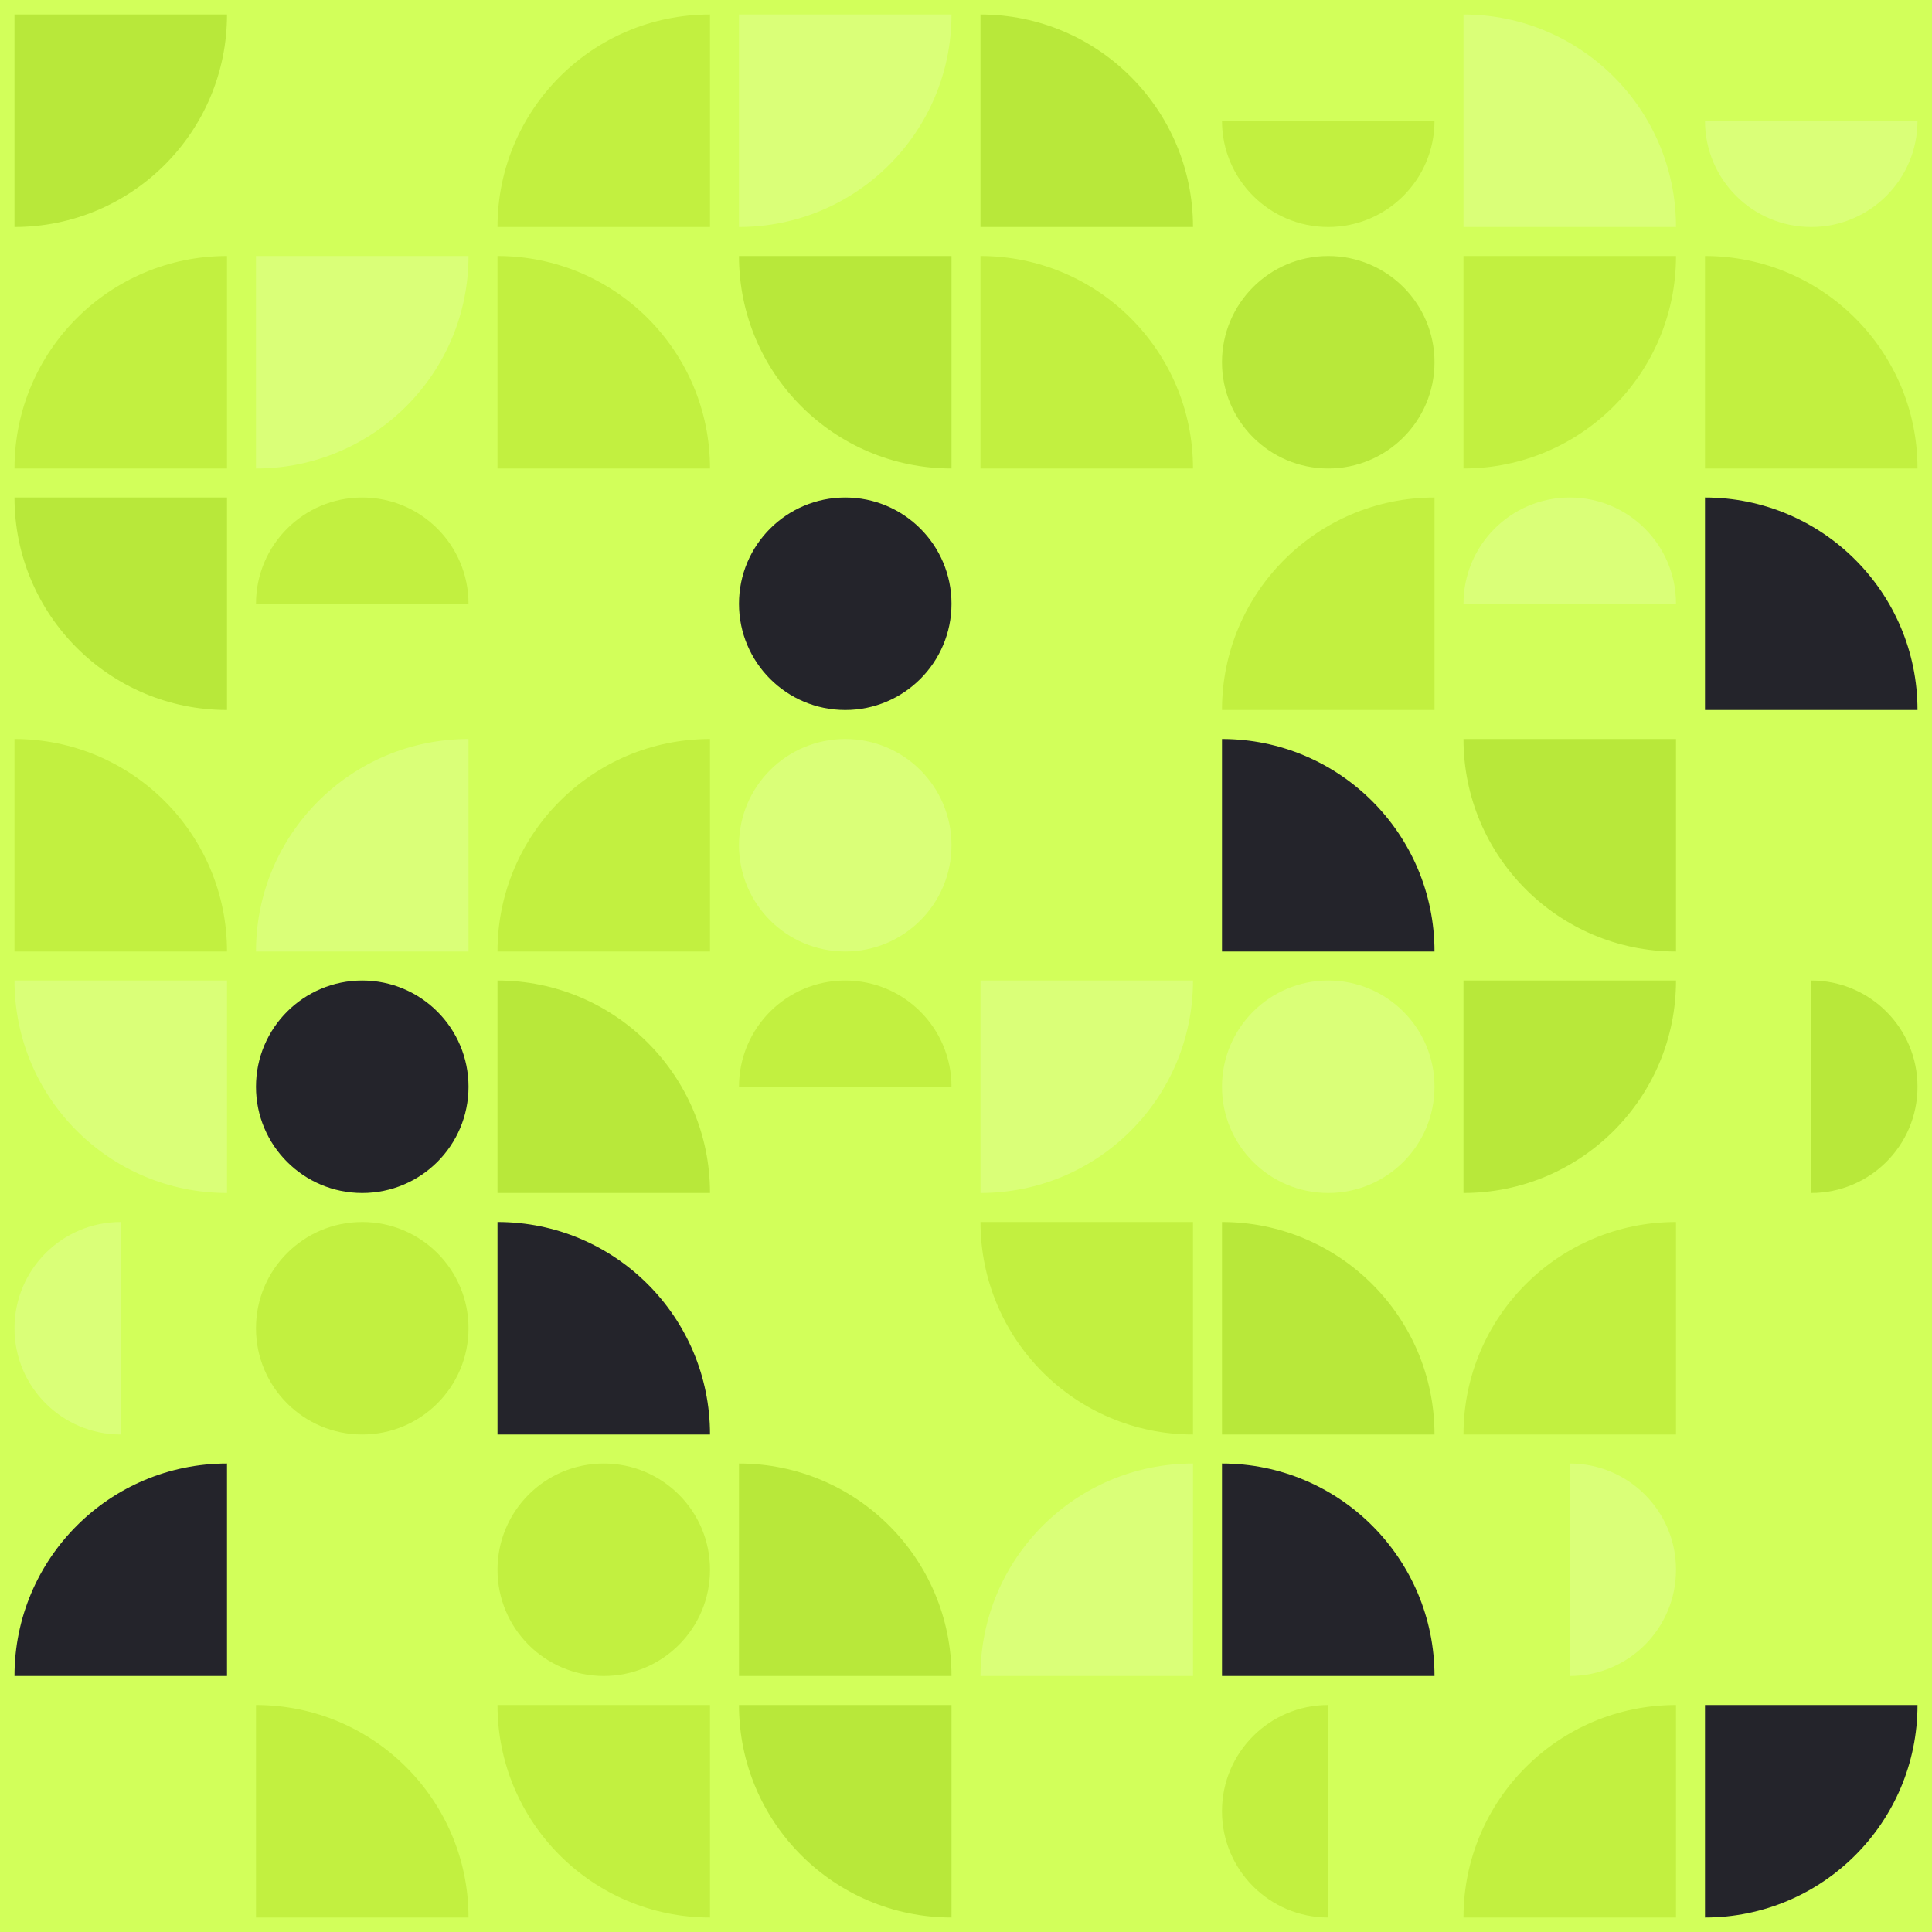
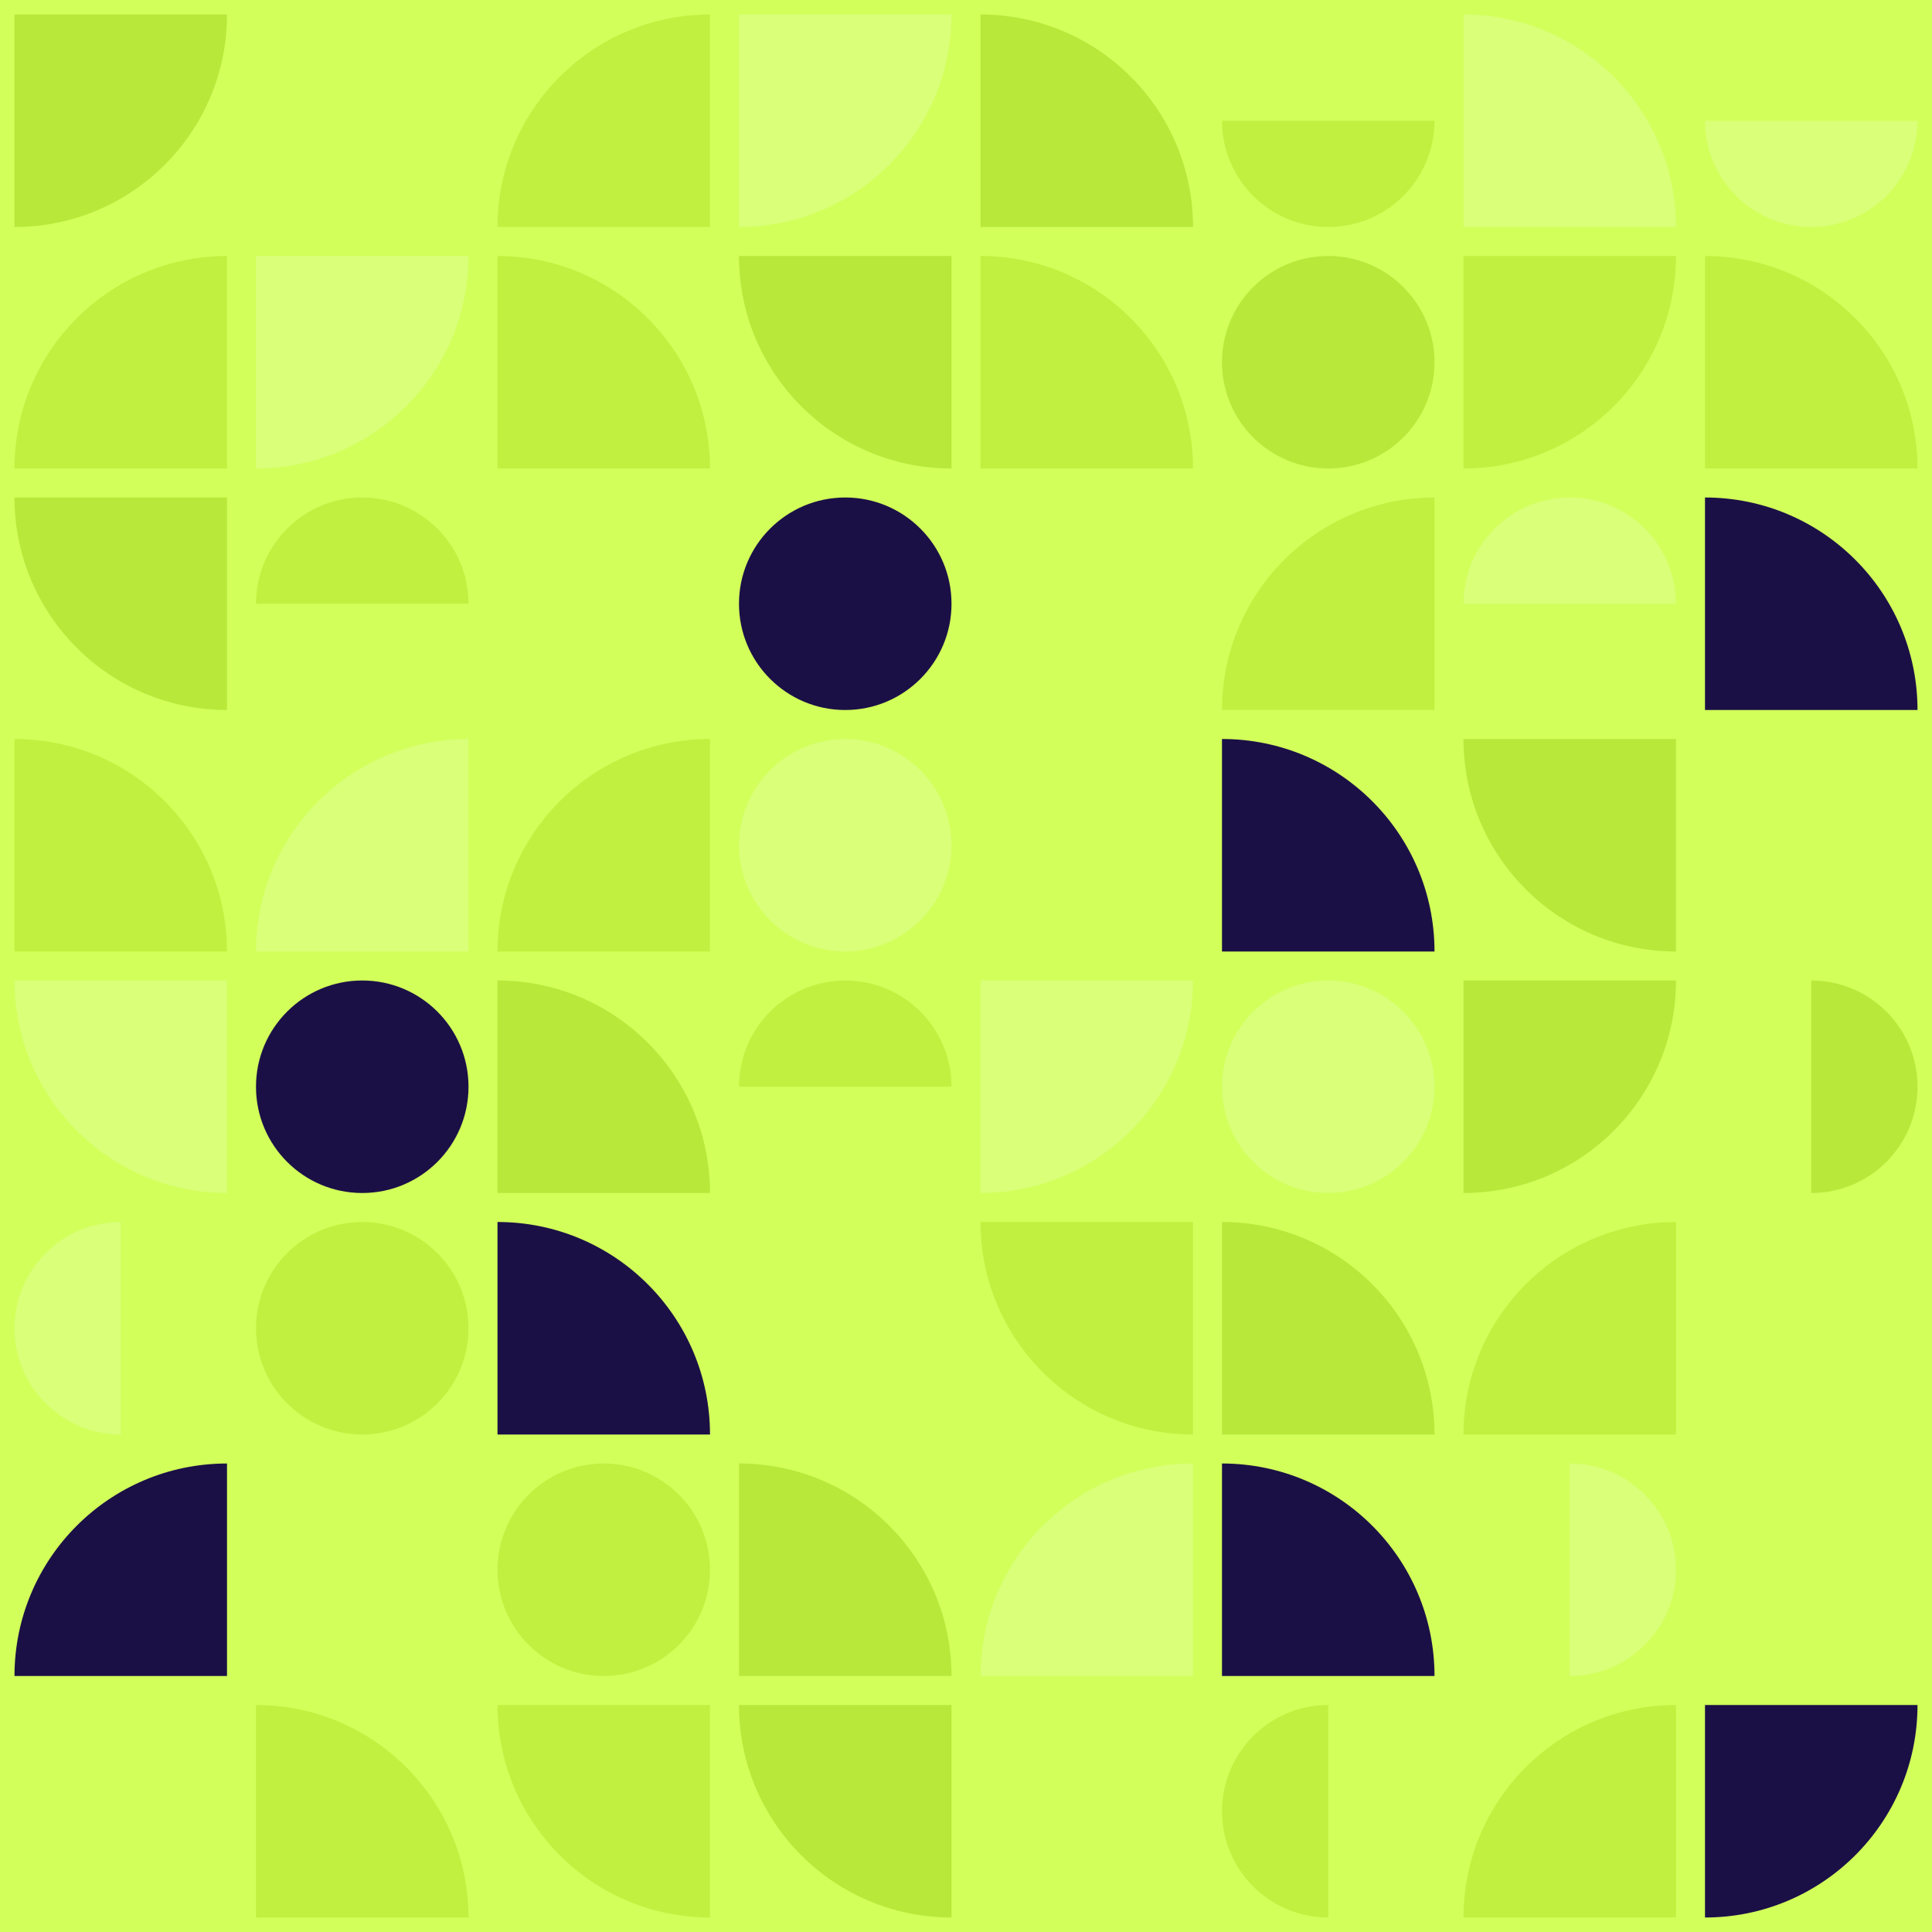
<svg xmlns="http://www.w3.org/2000/svg" viewBox="0 0 960 960" width="960" height="960">
  <rect width="960" height="960" fill="#D2FF5A" />
  <path d="M7.2,112.8 V7.2 A105.6,105.6 0 0,1 112.8,112.8 Z" fill="#B8E83A" transform="rotate(90 60.0 60.0)" />
  <path d="M247.2,112.8 V7.2 A105.6,105.6 0 0,1 352.8,112.8 Z" fill="#C2F040" transform="rotate(270 300.0 60.0)" />
  <path d="M367.2,112.8 V7.2 A105.6,105.6 0 0,1 472.8,112.8 Z" fill="#DAFF78" transform="rotate(90 420.0 60.0)" />
  <path d="M487.2,112.8 V7.2 A105.6,105.6 0 0,1 592.8,112.8 Z" fill="#B8E83A" transform="rotate(0 540.0 60.0)" />
  <path d="M607.2,60.0 A52.8,52.8 0 0,1 712.8,60.0 Z" fill="#C2F040" transform="rotate(180 660.0 60.0)" />
  <path d="M727.2,112.8 V7.2 A105.6,105.6 0 0,1 832.8,112.8 Z" fill="#DAFF78" transform="rotate(0 780.0 60.0)" />
  <path d="M847.2,60.0 A52.8,52.8 0 0,1 952.8,60.0 Z" fill="#DAFF78" transform="rotate(180 900.0 60.0)" />
  <path d="M7.2,232.8 V127.2 A105.6,105.6 0 0,1 112.8,232.8 Z" fill="#C2F040" transform="rotate(270 60.0 180.0)" />
  <path d="M127.2,232.8 V127.2 A105.6,105.6 0 0,1 232.8,232.8 Z" fill="#DAFF78" transform="rotate(90 180.0 180.0)" />
  <path d="M247.2,232.8 V127.2 A105.6,105.6 0 0,1 352.8,232.8 Z" fill="#C2F040" transform="rotate(0 300.0 180.0)" />
  <path d="M367.2,232.8 V127.2 A105.6,105.6 0 0,1 472.8,232.8 Z" fill="#B8E83A" transform="rotate(180 420.0 180.0)" />
  <path d="M487.2,232.8 V127.2 A105.6,105.6 0 0,1 592.8,232.8 Z" fill="#C2F040" transform="rotate(0 540.0 180.0)" />
  <circle cx="660.0" cy="180.0" r="52.8" fill="#B8E83A" />
  <path d="M727.2,232.8 V127.2 A105.6,105.6 0 0,1 832.8,232.8 Z" fill="#C2F040" transform="rotate(90 780.0 180.0)" />
  <path d="M847.2,232.8 V127.2 A105.6,105.6 0 0,1 952.8,232.8 Z" fill="#C2F040" transform="rotate(0 900.0 180.0)" />
  <path d="M7.2,352.8 V247.2 A105.6,105.6 0 0,1 112.8,352.8 Z" fill="#B8E83A" transform="rotate(180 60.0 300.0)" />
  <path d="M127.2,300.0 A52.8,52.8 0 0,1 232.8,300.0 Z" fill="#C2F040" transform="rotate(0 180.0 300.0)" />
-   <circle cx="420.0" cy="300.0" r="52.8" fill="#24242B" />
+   <circle cx="420.0" cy="300.0" r="52.8" fill="#1B1046" />
  <path d="M607.2,352.8 V247.2 A105.6,105.6 0 0,1 712.8,352.8 Z" fill="#C2F040" transform="rotate(270 660.0 300.0)" />
  <path d="M727.2,300.0 A52.8,52.8 0 0,1 832.8,300.0 Z" fill="#DAFF78" transform="rotate(0 780.0 300.0)" />
-   <path d="M847.2,352.8 V247.2 A105.6,105.6 0 0,1 952.8,352.8 Z" fill="#24242B" transform="rotate(0 900.0 300.0)" />
+   <path d="M847.2,352.8 V247.2 A105.6,105.6 0 0,1 952.8,352.8 Z" fill="#1B1046" transform="rotate(0 900.0 300.0)" />
  <path d="M7.2,472.8 V367.2 A105.6,105.6 0 0,1 112.8,472.8 Z" fill="#C2F040" transform="rotate(0 60.0 420.0)" />
  <path d="M127.2,472.8 V367.2 A105.6,105.6 0 0,1 232.8,472.8 Z" fill="#DAFF78" transform="rotate(270 180.0 420.0)" />
  <path d="M247.2,472.8 V367.2 A105.6,105.6 0 0,1 352.8,472.8 Z" fill="#C2F040" transform="rotate(270 300.0 420.0)" />
  <circle cx="420.0" cy="420.0" r="52.8" fill="#DAFF78" />
-   <path d="M607.2,472.8 V367.2 A105.6,105.6 0 0,1 712.8,472.8 Z" fill="#24242B" transform="rotate(0 660.0 420.0)" />
+   <path d="M607.2,472.8 V367.2 A105.6,105.6 0 0,1 712.8,472.8 Z" fill="#1B1046" transform="rotate(0 660.0 420.0)" />
  <path d="M727.2,472.8 V367.2 A105.6,105.6 0 0,1 832.8,472.8 Z" fill="#B8E83A" transform="rotate(180 780.0 420.0)" />
  <path d="M7.2,592.8 V487.2 A105.6,105.6 0 0,1 112.8,592.8 Z" fill="#DAFF78" transform="rotate(180 60.0 540.0)" />
-   <circle cx="180.0" cy="540.0" r="52.8" fill="#24242B" />
+   <circle cx="180.0" cy="540.0" r="52.8" fill="#1B1046" />
  <path d="M247.2,592.8 V487.2 A105.6,105.6 0 0,1 352.8,592.8 Z" fill="#B8E83A" transform="rotate(0 300.0 540.0)" />
  <path d="M367.2,540.0 A52.8,52.8 0 0,1 472.8,540.0 Z" fill="#C2F040" transform="rotate(0 420.0 540.0)" />
  <path d="M487.2,592.8 V487.2 A105.6,105.6 0 0,1 592.8,592.8 Z" fill="#DAFF78" transform="rotate(90 540.0 540.0)" />
  <circle cx="660.0" cy="540.0" r="52.8" fill="#DAFF78" />
  <path d="M727.2,592.8 V487.2 A105.6,105.6 0 0,1 832.8,592.8 Z" fill="#B8E83A" transform="rotate(90 780.0 540.0)" />
  <path d="M847.2,540.0 A52.8,52.8 0 0,1 952.8,540.0 Z" fill="#B8E83A" transform="rotate(90 900.0 540.0)" />
  <path d="M7.2,660.0 A52.8,52.8 0 0,1 112.8,660.0 Z" fill="#DAFF78" transform="rotate(270 60.0 660.0)" />
  <circle cx="180.0" cy="660.0" r="52.8" fill="#C2F040" />
-   <path d="M247.2,712.8 V607.2 A105.6,105.6 0 0,1 352.8,712.8 Z" fill="#24242B" transform="rotate(0 300.0 660.0)" />
+   <path d="M247.2,712.8 V607.2 A105.6,105.6 0 0,1 352.8,712.8 Z" fill="#1B1046" transform="rotate(0 300.0 660.0)" />
  <path d="M487.2,712.8 V607.2 A105.6,105.6 0 0,1 592.8,712.8 Z" fill="#C2F040" transform="rotate(180 540.0 660.0)" />
  <path d="M607.2,712.8 V607.2 A105.6,105.6 0 0,1 712.8,712.8 Z" fill="#B8E83A" transform="rotate(0 660.0 660.0)" />
  <path d="M727.2,712.8 V607.2 A105.6,105.6 0 0,1 832.8,712.8 Z" fill="#C2F040" transform="rotate(270 780.0 660.0)" />
-   <path d="M7.2,832.8 V727.2 A105.6,105.6 0 0,1 112.8,832.8 Z" fill="#24242B" transform="rotate(270 60.0 780.0)" />
+   <path d="M7.2,832.8 V727.2 A105.6,105.6 0 0,1 112.8,832.8 Z" fill="#1B1046" transform="rotate(270 60.0 780.0)" />
  <circle cx="300.0" cy="780.0" r="52.8" fill="#C2F040" />
  <path d="M367.2,832.8 V727.2 A105.6,105.6 0 0,1 472.8,832.8 Z" fill="#B8E83A" transform="rotate(0 420.0 780.0)" />
  <path d="M487.2,832.8 V727.2 A105.6,105.6 0 0,1 592.8,832.8 Z" fill="#DAFF78" transform="rotate(270 540.0 780.0)" />
-   <path d="M607.2,832.8 V727.2 A105.6,105.6 0 0,1 712.8,832.8 Z" fill="#24242B" transform="rotate(0 660.0 780.0)" />
+   <path d="M607.2,832.8 V727.2 A105.6,105.6 0 0,1 712.8,832.8 Z" fill="#1B1046" transform="rotate(0 660.0 780.0)" />
  <path d="M727.2,780.0 A52.8,52.8 0 0,1 832.8,780.0 Z" fill="#DAFF78" transform="rotate(90 780.0 780.0)" />
  <path d="M127.2,952.8 V847.2 A105.6,105.6 0 0,1 232.8,952.8 Z" fill="#C2F040" transform="rotate(0 180.0 900.0)" />
  <path d="M247.2,952.8 V847.2 A105.6,105.6 0 0,1 352.8,952.8 Z" fill="#C2F040" transform="rotate(180 300.0 900.0)" />
  <path d="M367.2,952.8 V847.2 A105.6,105.6 0 0,1 472.8,952.8 Z" fill="#B8E83A" transform="rotate(180 420.0 900.0)" />
  <path d="M607.2,900.0 A52.8,52.8 0 0,1 712.8,900.0 Z" fill="#C2F040" transform="rotate(270 660.0 900.0)" />
  <path d="M727.2,952.8 V847.2 A105.6,105.6 0 0,1 832.8,952.8 Z" fill="#C2F040" transform="rotate(270 780.0 900.0)" />
-   <path d="M847.2,952.8 V847.2 A105.6,105.6 0 0,1 952.8,952.8 Z" fill="#24242B" transform="rotate(90 900.0 900.0)" />
+   <path d="M847.2,952.8 V847.2 A105.6,105.6 0 0,1 952.8,952.8 Z" fill="#1B1046" transform="rotate(90 900.0 900.0)" />
</svg>
